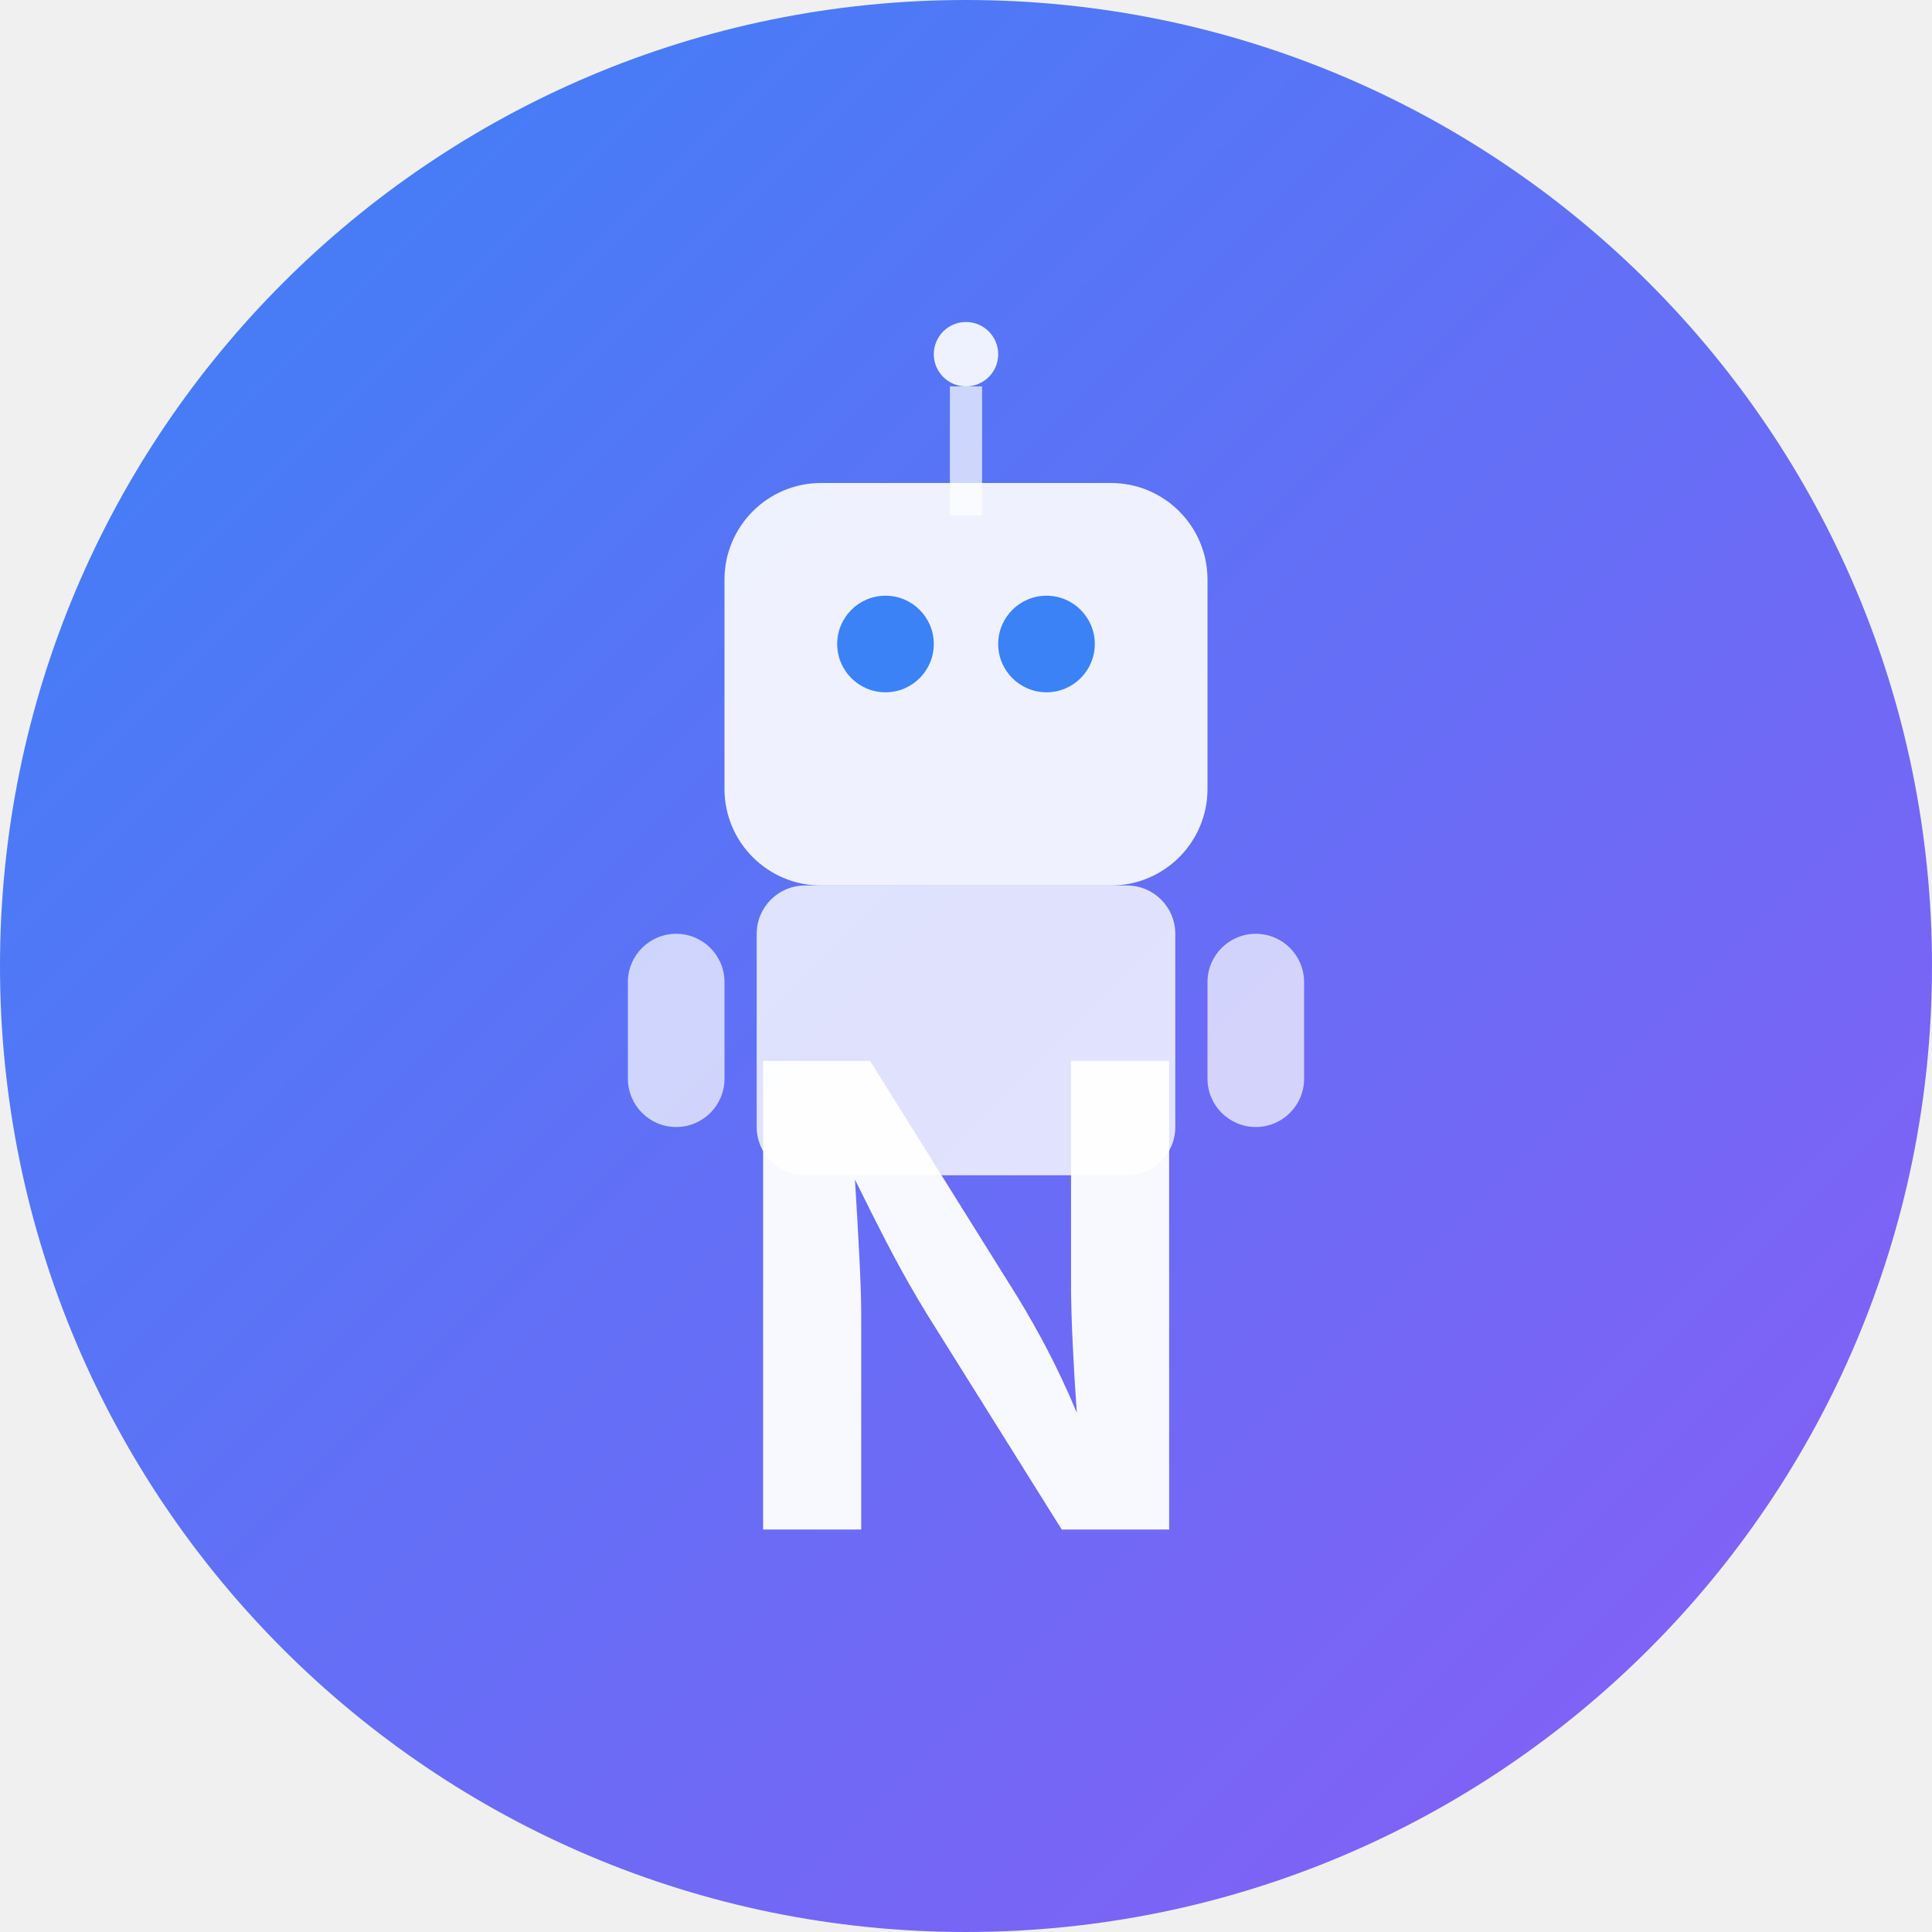
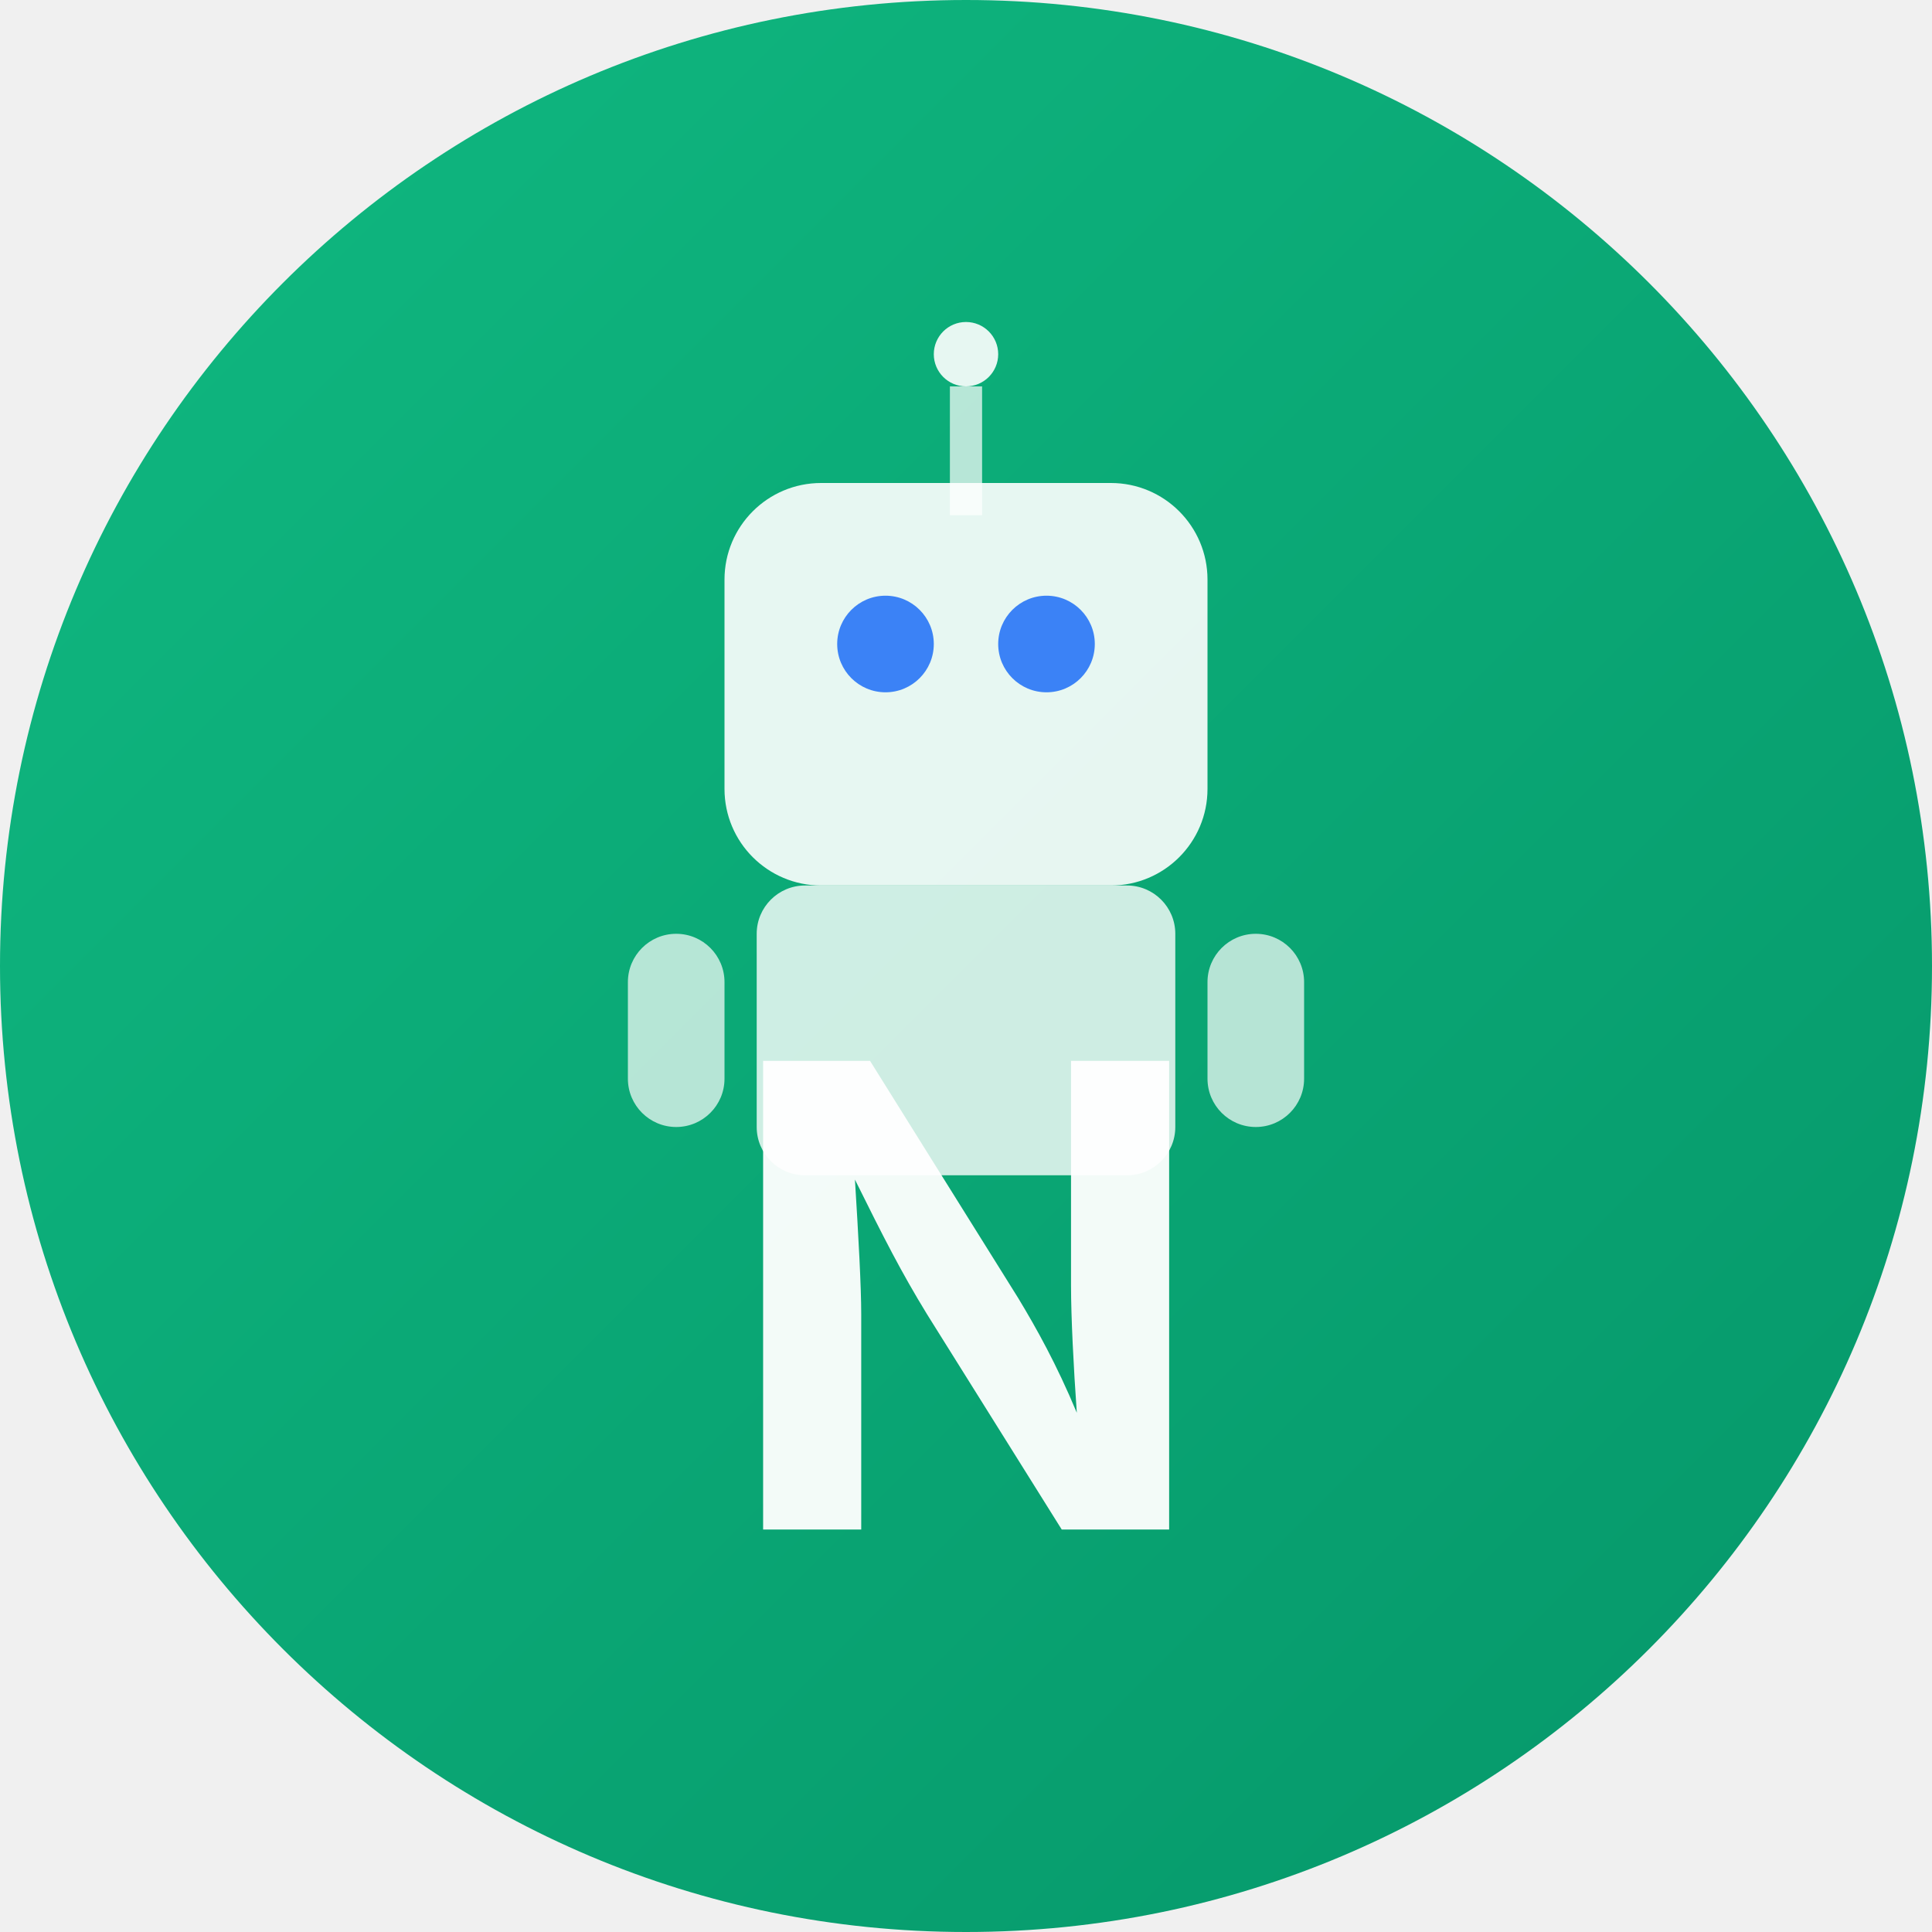
<svg xmlns="http://www.w3.org/2000/svg" width="120" height="120" viewBox="0 0 120 120" fill="none">
  <circle cx="60" cy="60" r="60" fill="url(#gradient)" />
  <defs>
    <linearGradient id="gradient" x1="0%" y1="0%" x2="100%" y2="100%">
-       <stop offset="0%" style="stop-color:#3B82F6;stop-opacity:1" />
-       <stop offset="100%" style="stop-color:#8B5CF6;stop-opacity:1" />
+       <stop offset="0%" style="stop-color:#10B981;stop-opacity:1" />
+       <stop offset="100%" style="stop-color:#059669;stop-opacity:1" />
    </linearGradient>
  </defs>
  <g transform="translate(35, 20)">
    <rect x="10" y="10" width="30" height="25" rx="6" fill="white" opacity="0.9" />
    <circle cx="20" cy="20" r="3" fill="#3B82F6" />
    <circle cx="30" cy="20" r="3" fill="#3B82F6" />
    <rect x="24" y="4" width="2" height="8" fill="white" opacity="0.7" />
    <circle cx="25" cy="2" r="2" fill="white" opacity="0.9" />
    <rect x="12" y="35" width="26" height="18" rx="3" fill="white" opacity="0.8" />
    <rect x="4" y="38" width="6" height="12" rx="3" fill="white" opacity="0.7" />
    <rect x="40" y="38" width="6" height="12" rx="3" fill="white" opacity="0.7" />
  </g>
  <text x="60" y="95" text-anchor="middle" font-family="system-ui, -apple-system, sans-serif" font-size="40" font-weight="bold" fill="white" opacity="0.95">N</text>
</svg>
